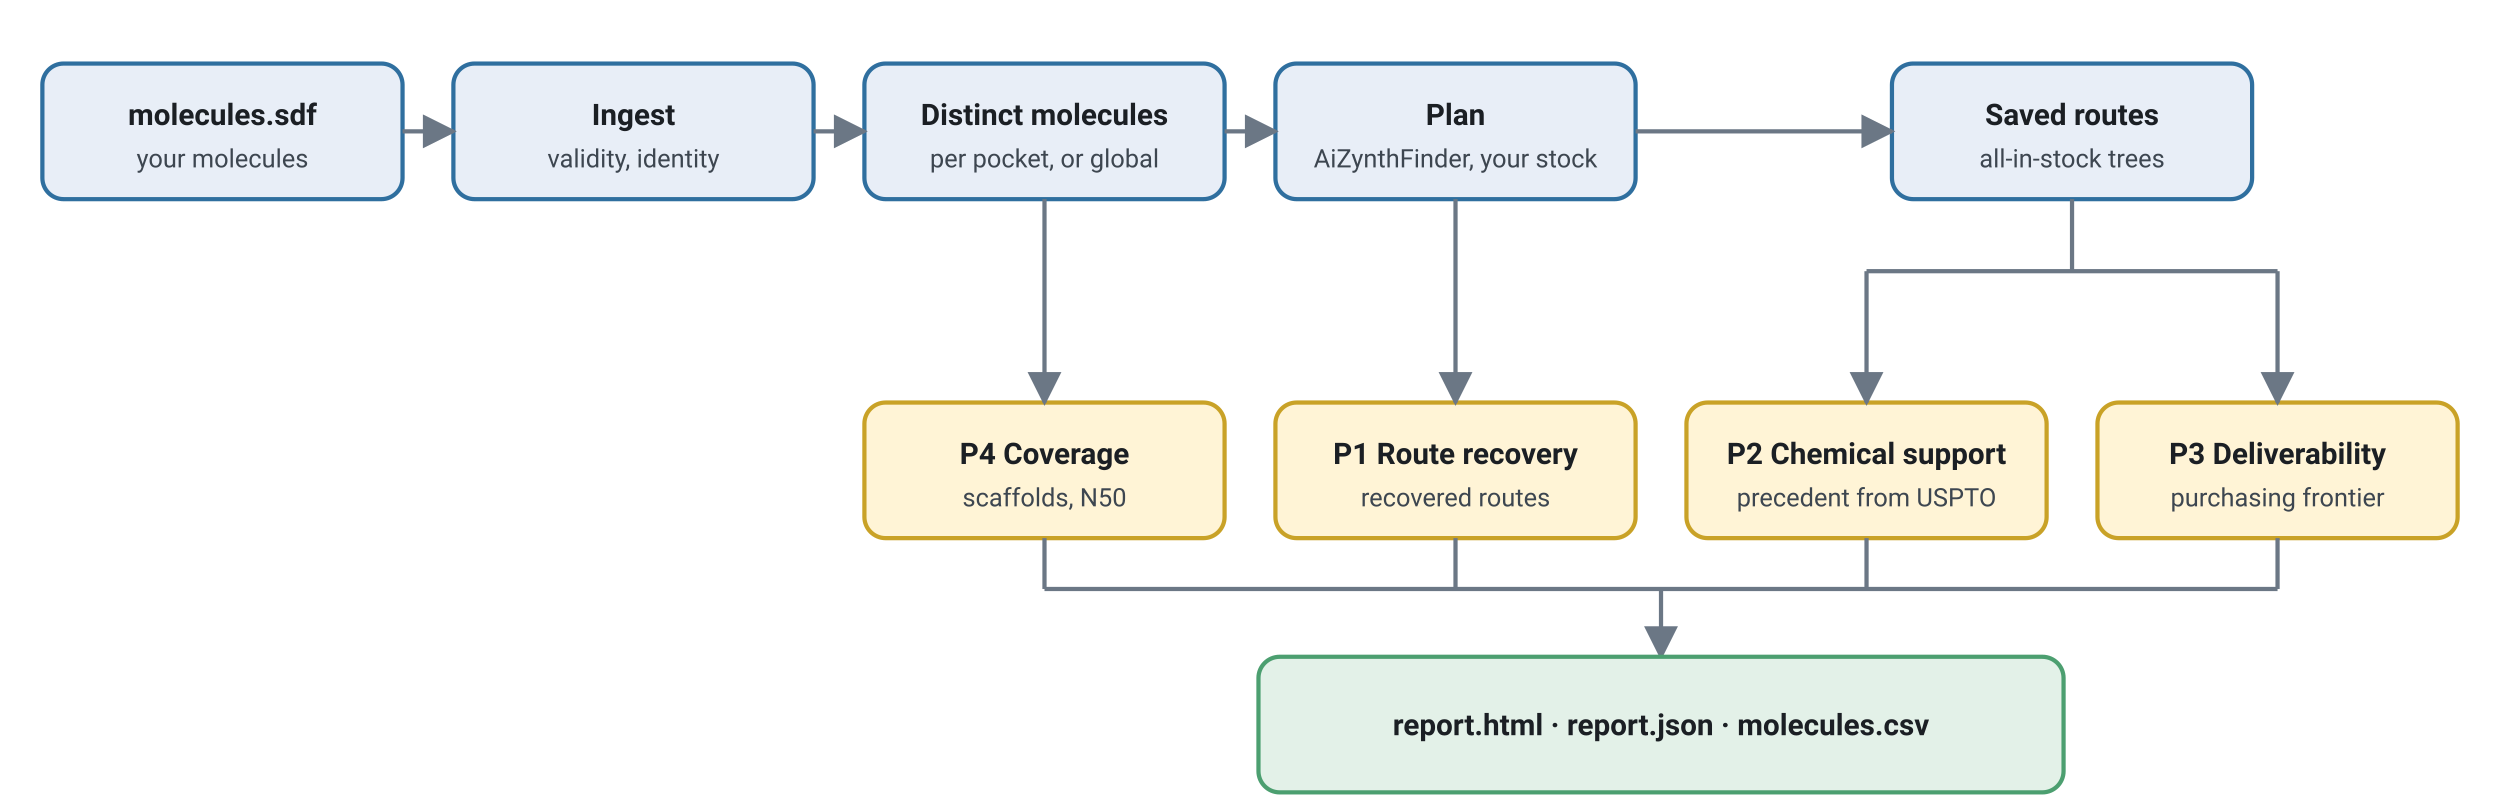
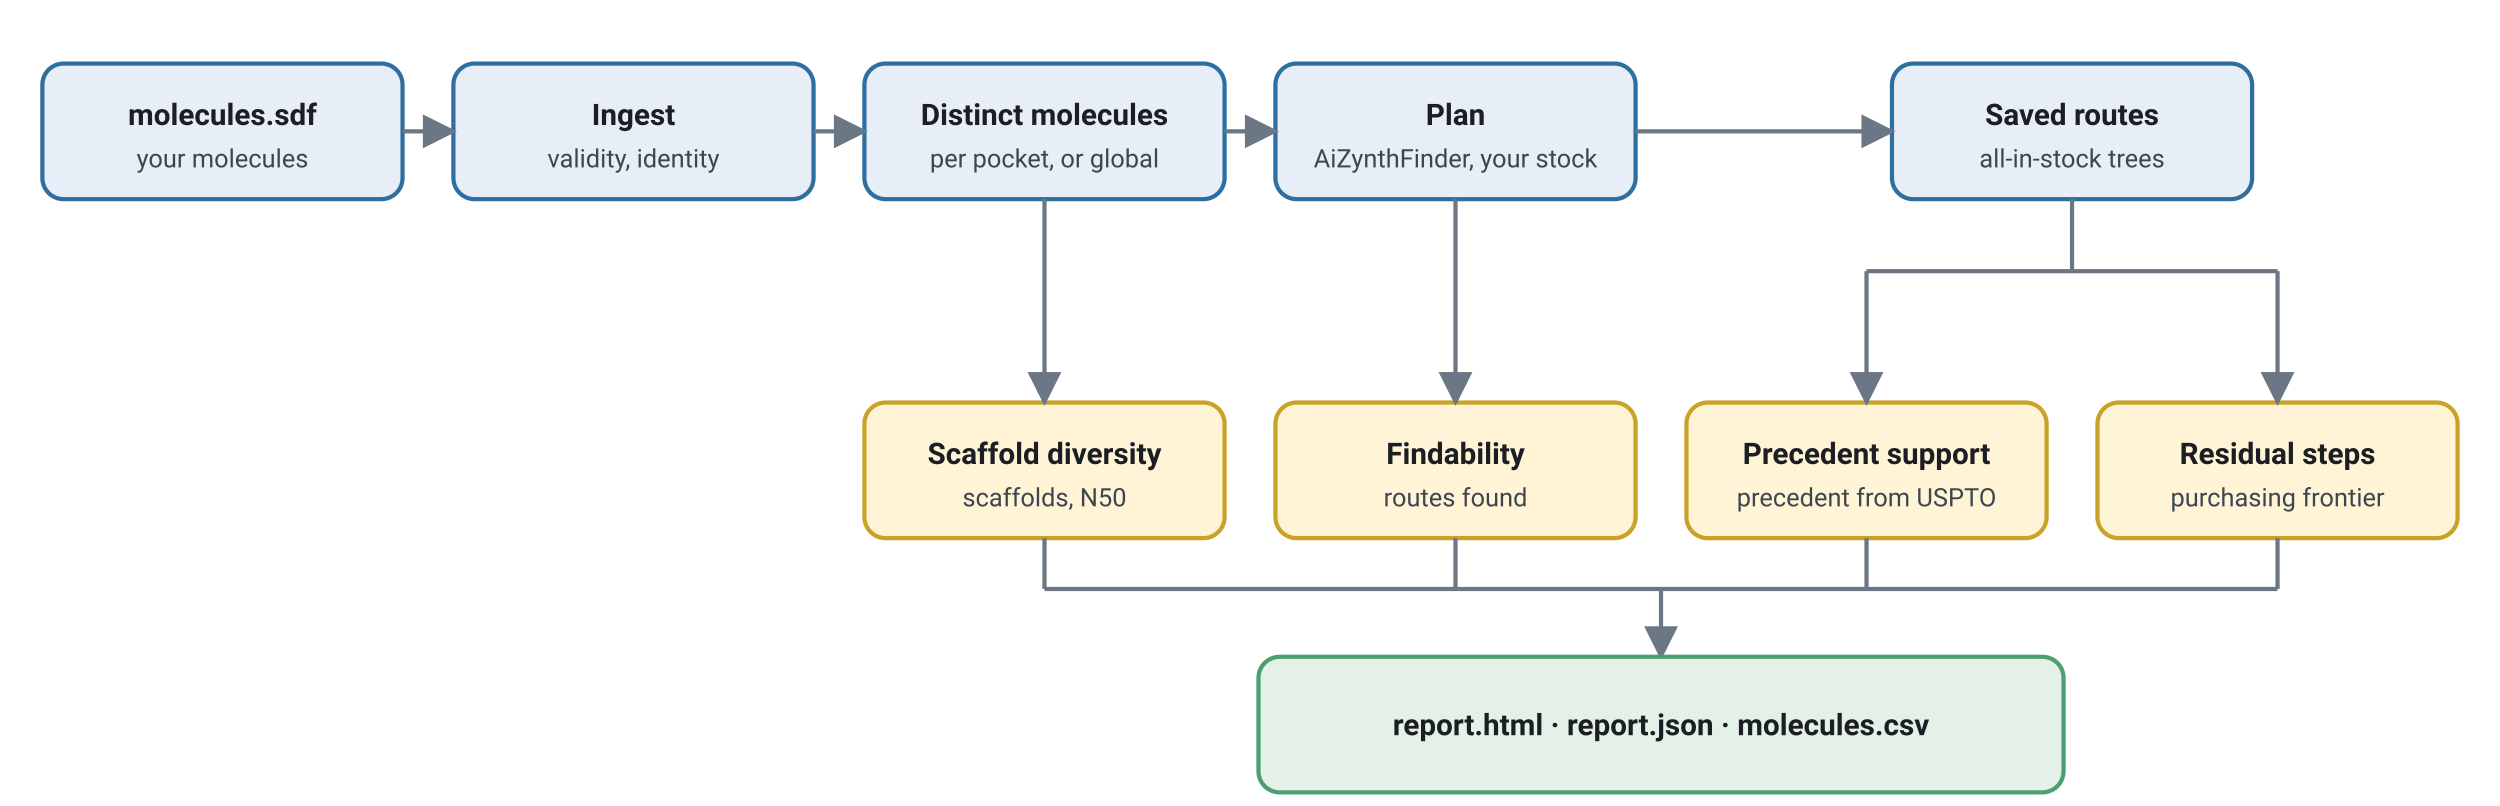
- <svg xmlns="http://www.w3.org/2000/svg" viewBox="0 0 1180 380" width="1180" height="380" font-family="system-ui,-apple-system,Segoe UI,Roboto,Helvetica,Arial,sans-serif" role="img" aria-label="SYNSPEQ pipeline: molecules are ingested, planned and evaluated by four pillars into one report">
+ <svg xmlns="http://www.w3.org/2000/svg" viewBox="0 0 1180 380" width="1180" height="380" font-family="system-ui,-apple-system,Segoe UI,Roboto,Helvetica,Arial,sans-serif" role="img" aria-label="SYNSPEQ pipeline: molecules are ingested, planned and evaluated by four measures into one report">
  <defs>
    <marker id="a" viewBox="0 0 10 10" refX="9" refY="5" markerWidth="8" markerHeight="8" orient="auto-start-reverse">
      <path d="M0 0 L10 5 L0 10 z" fill="#6b7785" />
    </marker>
  </defs>
  <rect x="20" y="30" width="170" height="64" rx="10" fill="#e8eef7" stroke="#2f6f9f" stroke-width="2" />
  <text x="105.0" y="59.0" text-anchor="middle" font-size="14" font-weight="600" fill="#1b1f24">molecules.sdf</text>
  <text x="105.0" y="79.0" text-anchor="middle" font-size="12" fill="#3d4650">your molecules</text>
  <rect x="214" y="30" width="170" height="64" rx="10" fill="#e8eef7" stroke="#2f6f9f" stroke-width="2" />
  <text x="299.0" y="59.0" text-anchor="middle" font-size="14" font-weight="600" fill="#1b1f24">Ingest</text>
  <text x="299.0" y="79.0" text-anchor="middle" font-size="12" fill="#3d4650">validity, identity</text>
  <rect x="408" y="30" width="170" height="64" rx="10" fill="#e8eef7" stroke="#2f6f9f" stroke-width="2" />
  <text x="493.0" y="59.0" text-anchor="middle" font-size="14" font-weight="600" fill="#1b1f24">Distinct molecules</text>
  <text x="493.0" y="79.0" text-anchor="middle" font-size="12" fill="#3d4650">per pocket, or global</text>
  <rect x="602" y="30" width="170" height="64" rx="10" fill="#e8eef7" stroke="#2f6f9f" stroke-width="2" />
  <text x="687.0" y="59.0" text-anchor="middle" font-size="14" font-weight="600" fill="#1b1f24">Plan</text>
  <text x="687.0" y="79.0" text-anchor="middle" font-size="12" fill="#3d4650">AiZynthFinder, your stock</text>
  <rect x="893.0" y="30" width="170" height="64" rx="10" fill="#e8eef7" stroke="#2f6f9f" stroke-width="2" />
  <text x="978.0" y="59.0" text-anchor="middle" font-size="14" font-weight="600" fill="#1b1f24">Saved routes</text>
  <text x="978.0" y="79.0" text-anchor="middle" font-size="12" fill="#3d4650">all-in-stock trees</text>
  <line x1="190" y1="62.0" x2="214" y2="62.0" stroke="#6b7785" stroke-width="2" marker-end="url(#a)" />
  <line x1="384" y1="62.0" x2="408" y2="62.0" stroke="#6b7785" stroke-width="2" marker-end="url(#a)" />
  <line x1="578" y1="62.0" x2="602" y2="62.0" stroke="#6b7785" stroke-width="2" marker-end="url(#a)" />
  <line x1="772" y1="62.0" x2="893.0" y2="62.0" stroke="#6b7785" stroke-width="2" marker-end="url(#a)" />
  <rect x="408" y="190" width="170" height="64" rx="10" fill="#fff4d6" stroke="#c9a227" stroke-width="2" />
-   <text x="493.0" y="219.0" text-anchor="middle" font-size="14" font-weight="600" fill="#1b1f24">P4 Coverage</text>
+   <text x="493.0" y="219.0" text-anchor="middle" font-size="14" font-weight="600" fill="#1b1f24">Scaffold diversity</text>
  <text x="493.0" y="239.0" text-anchor="middle" font-size="12" fill="#3d4650">scaffolds, N50</text>
  <rect x="602" y="190" width="170" height="64" rx="10" fill="#fff4d6" stroke="#c9a227" stroke-width="2" />
-   <text x="687.0" y="219.0" text-anchor="middle" font-size="14" font-weight="600" fill="#1b1f24">P1 Route recovery</text>
-   <text x="687.0" y="239.0" text-anchor="middle" font-size="12" fill="#3d4650">recovered routes</text>
+   <text x="687.0" y="219.0" text-anchor="middle" font-size="14" font-weight="600" fill="#1b1f24">Findability</text>
+   <text x="687.0" y="239.0" text-anchor="middle" font-size="12" fill="#3d4650">routes found</text>
  <rect x="796" y="190" width="170" height="64" rx="10" fill="#fff4d6" stroke="#c9a227" stroke-width="2" />
-   <text x="881.0" y="219.0" text-anchor="middle" font-size="14" font-weight="600" fill="#1b1f24">P2 Chemical support</text>
+   <text x="881.0" y="219.0" text-anchor="middle" font-size="14" font-weight="600" fill="#1b1f24">Precedent support</text>
  <text x="881.0" y="239.0" text-anchor="middle" font-size="12" fill="#3d4650">precedent from USPTO</text>
  <rect x="990" y="190" width="170" height="64" rx="10" fill="#fff4d6" stroke="#c9a227" stroke-width="2" />
-   <text x="1075.0" y="219.0" text-anchor="middle" font-size="14" font-weight="600" fill="#1b1f24">P3 Deliverability</text>
+   <text x="1075.0" y="219.0" text-anchor="middle" font-size="14" font-weight="600" fill="#1b1f24">Residual steps</text>
  <text x="1075.0" y="239.0" text-anchor="middle" font-size="12" fill="#3d4650">purchasing frontier</text>
  <line x1="493.0" y1="94" x2="493.0" y2="190" stroke="#6b7785" stroke-width="2" marker-end="url(#a)" />
  <line x1="687.0" y1="94" x2="687.0" y2="190" stroke="#6b7785" stroke-width="2" marker-end="url(#a)" />
  <line x1="978.0" y1="94" x2="978.0" y2="128" stroke="#6b7785" stroke-width="2" />
  <line x1="881.0" y1="128" x2="1075.0" y2="128" stroke="#6b7785" stroke-width="2" />
  <line x1="881.0" y1="128" x2="881.0" y2="190" stroke="#6b7785" stroke-width="2" marker-end="url(#a)" />
  <line x1="1075.0" y1="128" x2="1075.0" y2="190" stroke="#6b7785" stroke-width="2" marker-end="url(#a)" />
  <line x1="493.0" y1="254" x2="493.0" y2="278" stroke="#6b7785" stroke-width="2" />
  <line x1="687.0" y1="254" x2="687.0" y2="278" stroke="#6b7785" stroke-width="2" />
  <line x1="881.0" y1="254" x2="881.0" y2="278" stroke="#6b7785" stroke-width="2" />
  <line x1="1075.0" y1="254" x2="1075.0" y2="278" stroke="#6b7785" stroke-width="2" />
  <line x1="493.0" y1="278" x2="1075.0" y2="278" stroke="#6b7785" stroke-width="2" />
  <line x1="784.0" y1="278" x2="784.0" y2="310" stroke="#6b7785" stroke-width="2" marker-end="url(#a)" />
  <rect x="594.0" y="310" width="380" height="64" rx="10" fill="#e3f1e8" stroke="#4c9f70" stroke-width="2" />
  <text x="784.0" y="347.0" text-anchor="middle" font-size="14" font-weight="600" fill="#1b1f24">report.html · report.json · molecules.csv</text>
</svg>
